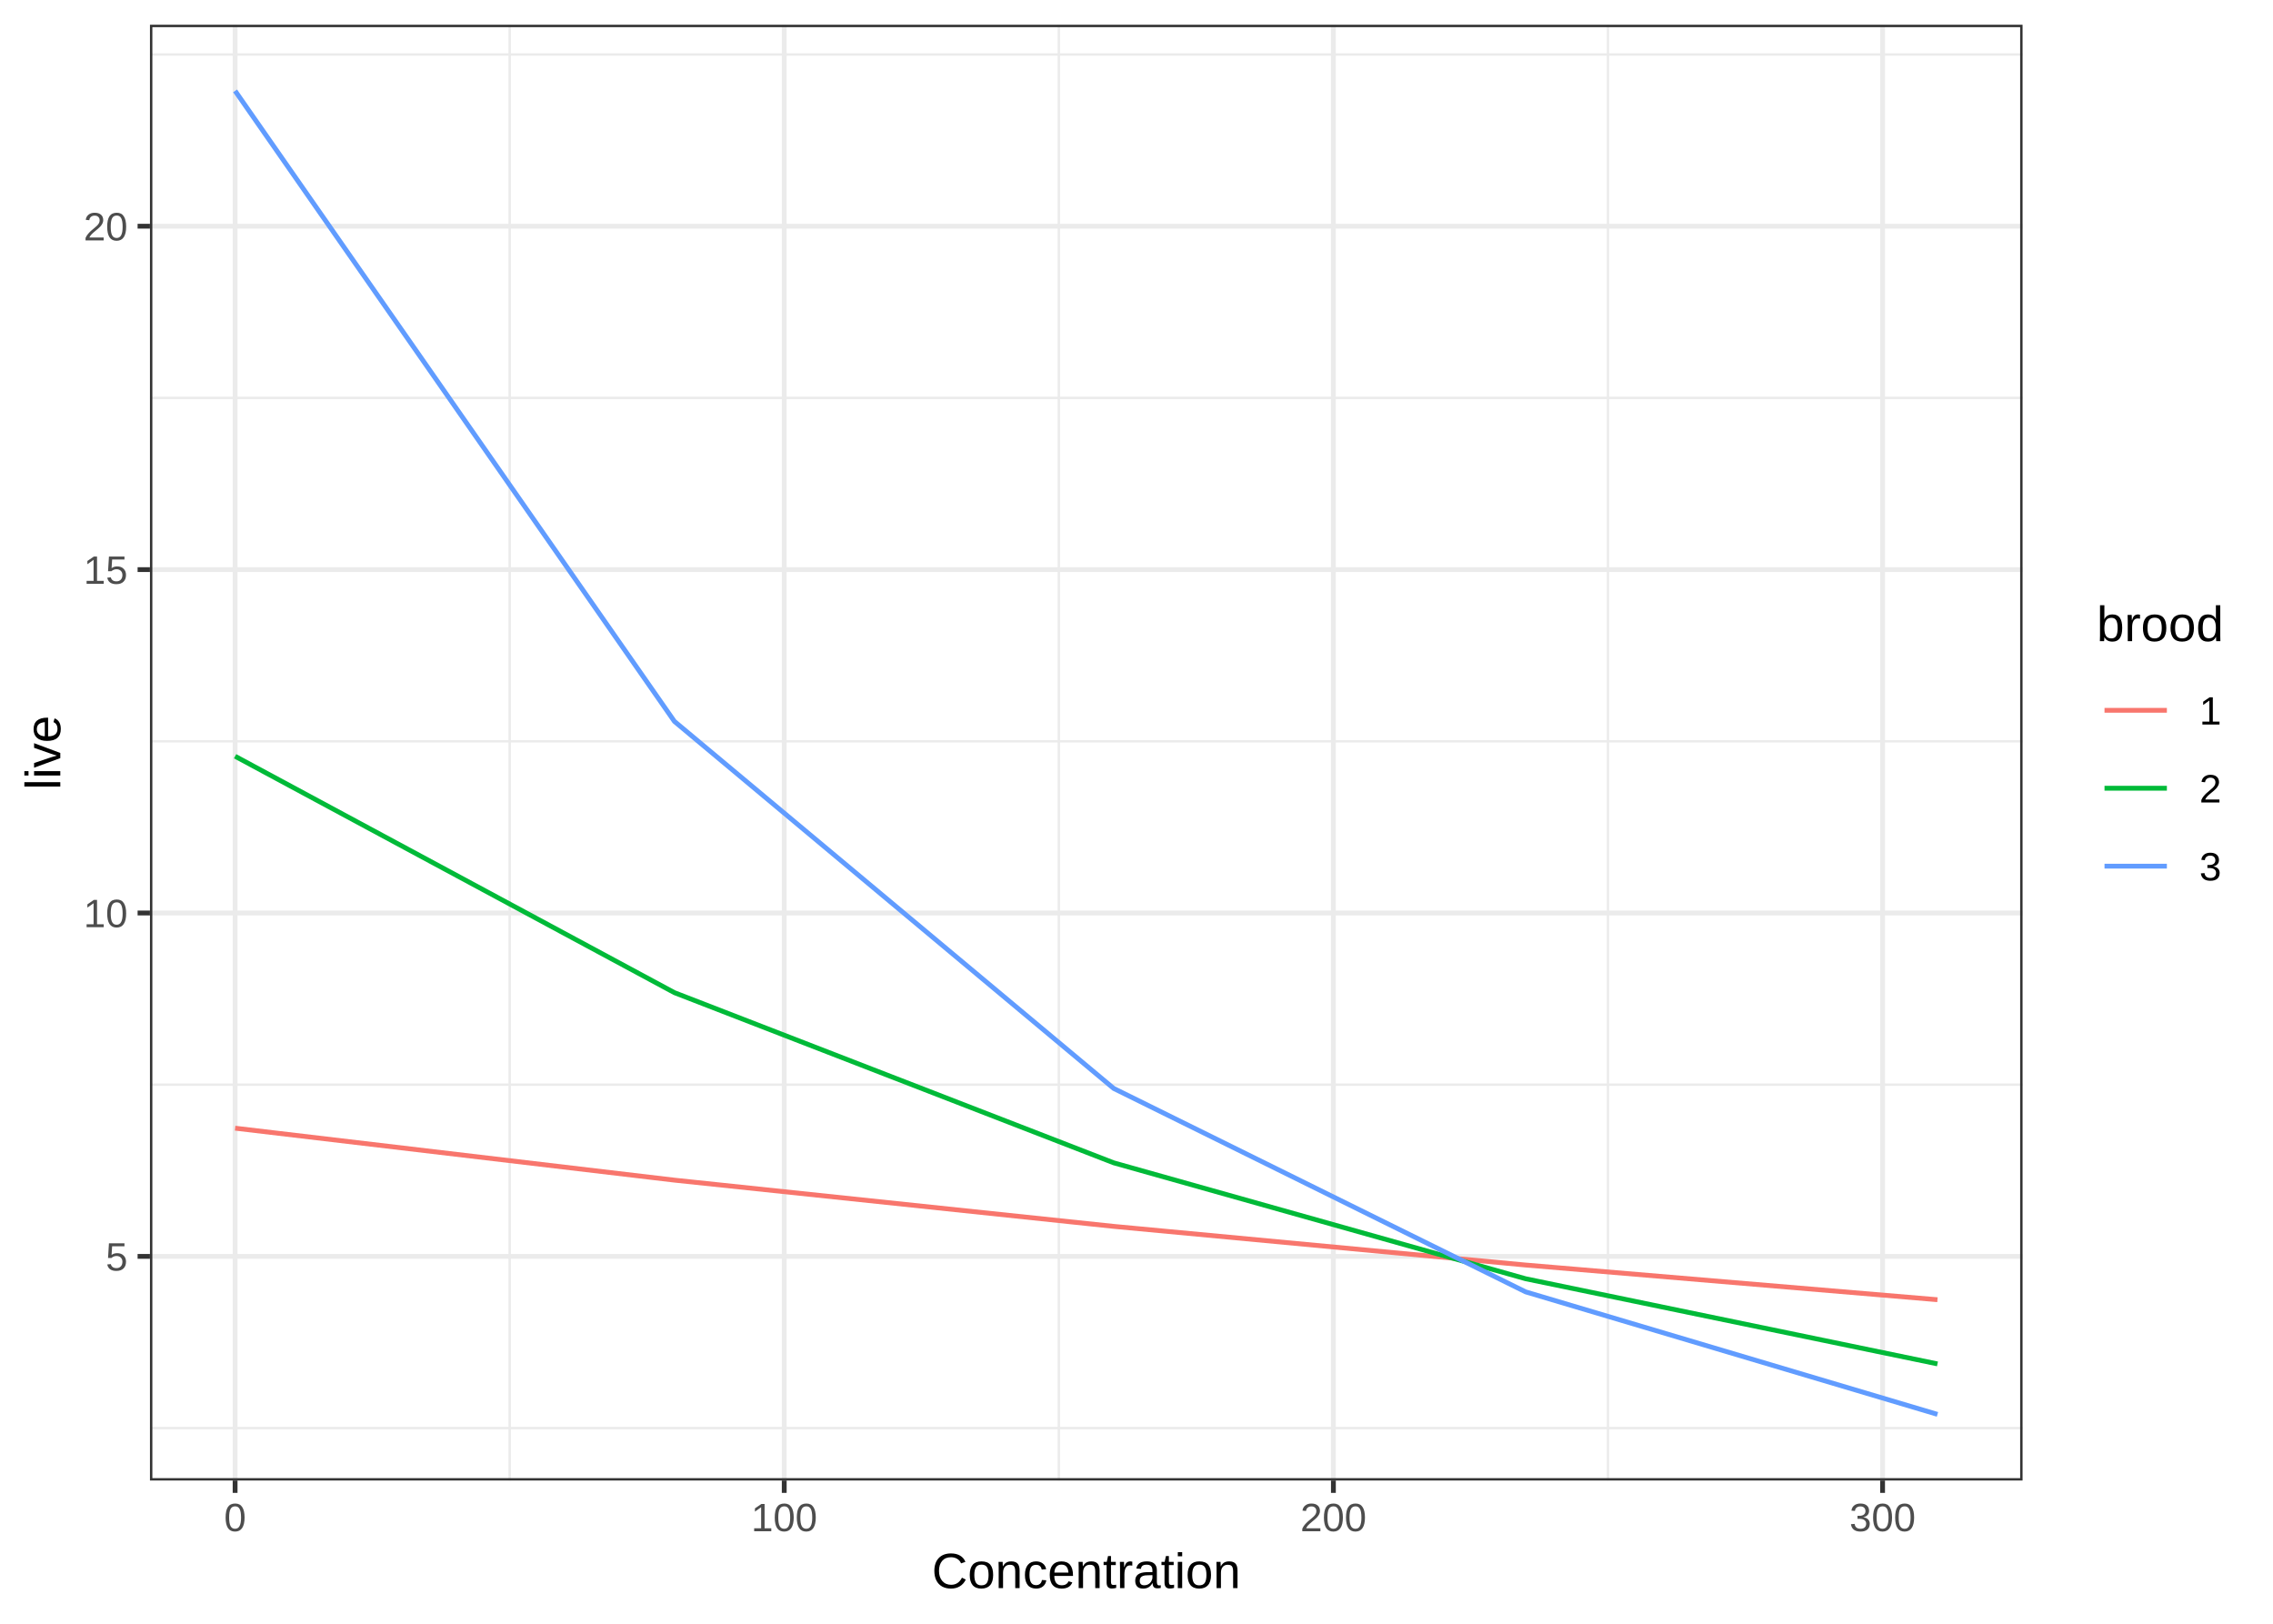
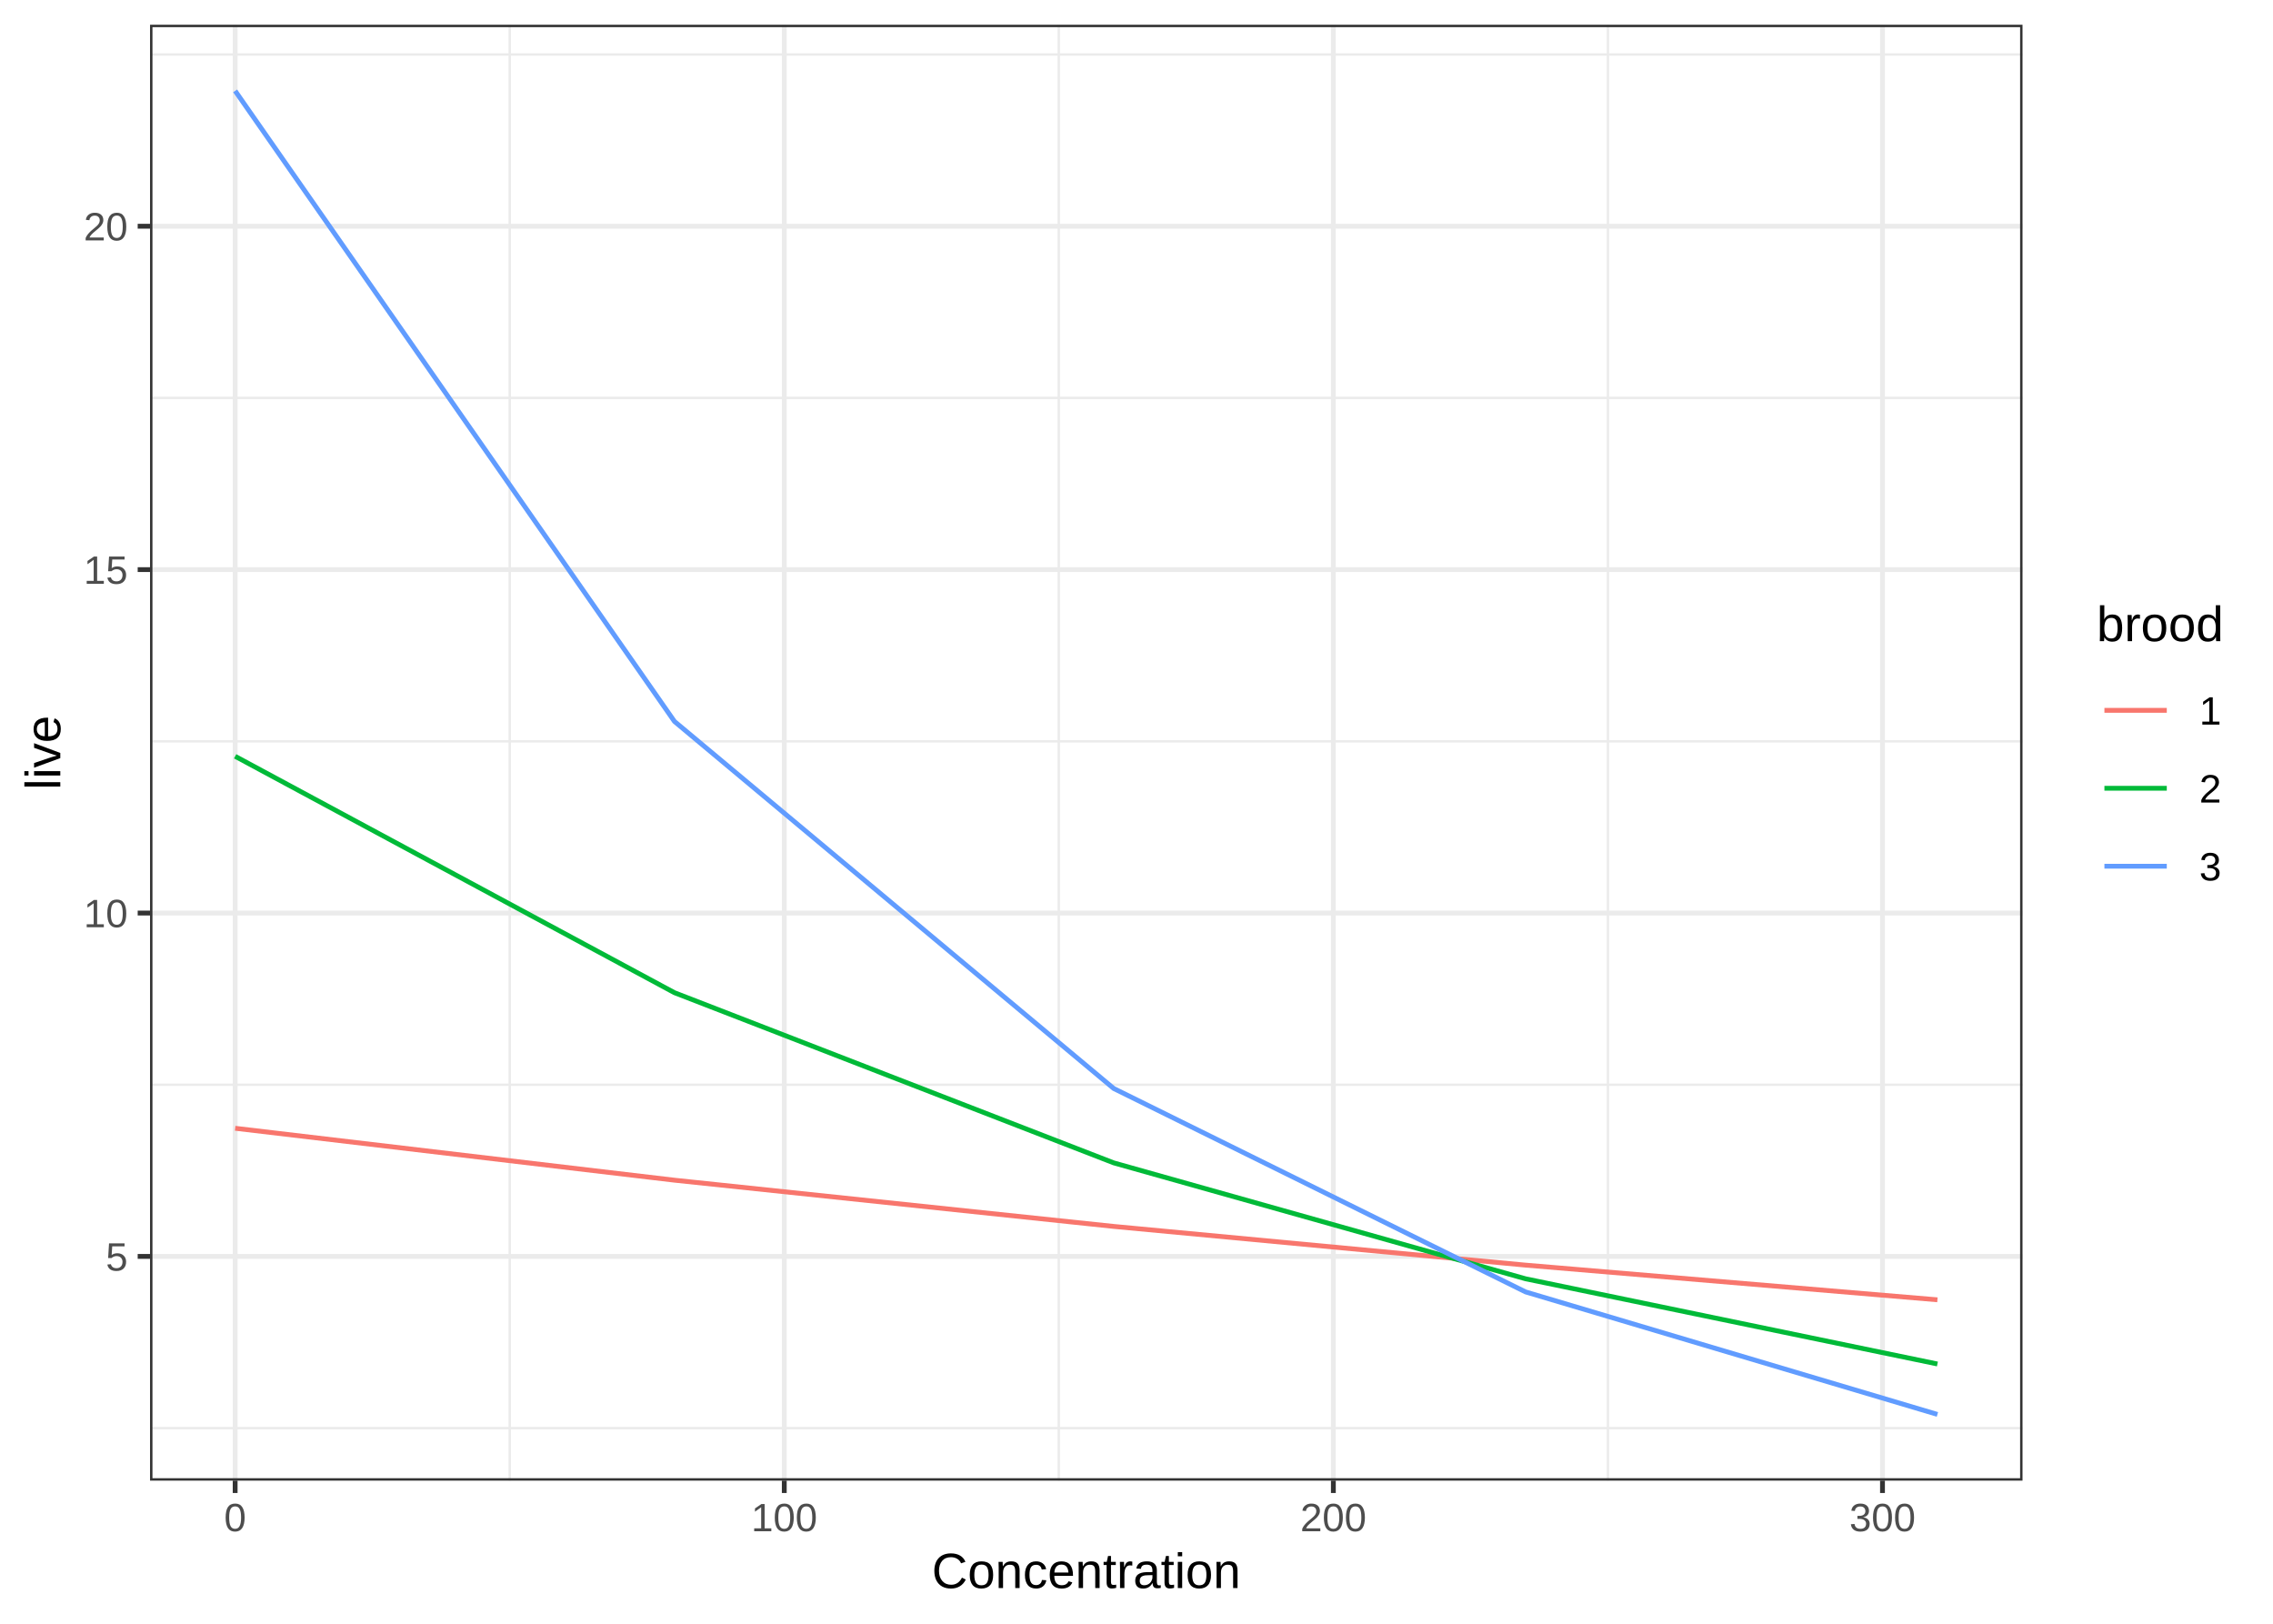
<svg xmlns="http://www.w3.org/2000/svg" class="svglite" width="504.00pt" height="360.00pt" viewBox="0 0 504.00 360.00">
  <defs>
    <style type="text/css">
    .svglite line, .svglite polyline, .svglite polygon, .svglite path, .svglite rect, .svglite circle {
      fill: none;
      stroke: #000000;
      stroke-linecap: round;
      stroke-linejoin: round;
      stroke-miterlimit: 10.00;
    }
    .svglite text {
      white-space: pre;
    }
  </style>
  </defs>
  <rect width="100%" height="100%" style="stroke: none; fill: #FFFFFF;" />
  <defs>
    <clipPath id="cpMC4wMHw1MDQuMDB8MC4wMHwzNjAuMDA=">
      <rect x="0.00" y="0.00" width="504.00" height="360.00" />
    </clipPath>
  </defs>
  <g clip-path="url(#cpMC4wMHw1MDQuMDB8MC4wMHwzNjAuMDA=)">
-     <rect x="0" y="0.00" width="504.00" height="360.00" style="stroke-width: 1.07; stroke: #FFFFFF; fill: #FFFFFF;" />
+     <rect x="0.00" y="0.00" width="504.00" height="360.00" style="stroke-width: 1.07; stroke: #FFFFFF; fill: #FFFFFF;" />
  </g>
  <defs>
-     <clipPath id="cpMzMuMjV8NDQ4LjQ4fDUuNDh8MzI4LjI1">
-       <rect x="33.25" y="5.48" width="415.22" height="322.77" />
+     <clipPath id="cpMzMuMjd8NDQ4LjQ2fDUuNDh8MzI4LjI3">
+       <rect x="33.27" y="5.48" width="415.19" height="322.79" />
    </clipPath>
  </defs>
-   <g clip-path="url(#cpMzMuMjV8NDQ4LjQ4fDUuNDh8MzI4LjI1)">
-     <rect x="33.25" y="5.48" width="415.22" height="322.77" style="stroke-width: 1.07; stroke: none; fill: #FFFFFF;" />
-     <polyline points="33.25,316.62 448.48,316.62 " style="stroke-width: 0.53; stroke: #EBEBEB; stroke-linecap: butt;" />
-     <polyline points="33.25,240.48 448.48,240.48 " style="stroke-width: 0.53; stroke: #EBEBEB; stroke-linecap: butt;" />
-     <polyline points="33.25,164.35 448.48,164.35 " style="stroke-width: 0.53; stroke: #EBEBEB; stroke-linecap: butt;" />
-     <polyline points="33.25,88.22 448.48,88.22 " style="stroke-width: 0.53; stroke: #EBEBEB; stroke-linecap: butt;" />
-     <polyline points="33.25,12.09 448.48,12.09 " style="stroke-width: 0.53; stroke: #EBEBEB; stroke-linecap: butt;" />
-     <polyline points="113.01,328.25 113.01,5.48 " style="stroke-width: 0.53; stroke: #EBEBEB; stroke-linecap: butt;" />
-     <polyline points="234.78,328.25 234.78,5.48 " style="stroke-width: 0.53; stroke: #EBEBEB; stroke-linecap: butt;" />
-     <polyline points="356.54,328.25 356.54,5.48 " style="stroke-width: 0.53; stroke: #EBEBEB; stroke-linecap: butt;" />
-     <polyline points="33.25,278.55 448.48,278.55 " style="stroke-width: 1.07; stroke: #EBEBEB; stroke-linecap: butt;" />
-     <polyline points="33.25,202.42 448.48,202.42 " style="stroke-width: 1.07; stroke: #EBEBEB; stroke-linecap: butt;" />
-     <polyline points="33.25,126.29 448.48,126.29 " style="stroke-width: 1.07; stroke: #EBEBEB; stroke-linecap: butt;" />
-     <polyline points="33.25,50.15 448.48,50.15 " style="stroke-width: 1.07; stroke: #EBEBEB; stroke-linecap: butt;" />
-     <polyline points="52.13,328.25 52.13,5.48 " style="stroke-width: 1.07; stroke: #EBEBEB; stroke-linecap: butt;" />
-     <polyline points="173.89,328.25 173.89,5.48 " style="stroke-width: 1.07; stroke: #EBEBEB; stroke-linecap: butt;" />
-     <polyline points="295.66,328.25 295.66,5.48 " style="stroke-width: 1.07; stroke: #EBEBEB; stroke-linecap: butt;" />
-     <polyline points="417.43,328.25 417.43,5.48 " style="stroke-width: 1.07; stroke: #EBEBEB; stroke-linecap: butt;" />
-     <polyline points="52.13,250.13 149.54,261.65 246.95,271.90 338.28,280.47 429.60,288.16 " style="stroke-width: 1.07; stroke: #F8766D; stroke-linecap: butt;" />
-     <polyline points="52.13,167.67 149.54,220.08 246.95,257.81 338.28,283.51 429.60,302.39 " style="stroke-width: 1.07; stroke: #00BA38; stroke-linecap: butt;" />
-     <polyline points="52.13,20.15 149.54,159.94 246.95,241.32 338.28,286.42 429.60,313.58 " style="stroke-width: 1.07; stroke: #619CFF; stroke-linecap: butt;" />
-     <rect x="33.25" y="5.48" width="415.22" height="322.77" style="stroke-width: 1.07; stroke: #333333;" />
+   <g clip-path="url(#cpMzMuMjd8NDQ4LjQ2fDUuNDh8MzI4LjI3)">
+     <rect x="33.27" y="5.48" width="415.19" height="322.79" style="stroke-width: 1.07; stroke: none; fill: #FFFFFF;" />
+     <polyline points="33.27,316.63 448.46,316.63 " style="stroke-width: 0.53; stroke: #EBEBEB; stroke-linecap: butt;" />
+     <polyline points="33.27,240.50 448.46,240.50 " style="stroke-width: 0.53; stroke: #EBEBEB; stroke-linecap: butt;" />
+     <polyline points="33.27,164.36 448.46,164.36 " style="stroke-width: 0.53; stroke: #EBEBEB; stroke-linecap: butt;" />
+     <polyline points="33.27,88.22 448.46,88.22 " style="stroke-width: 0.53; stroke: #EBEBEB; stroke-linecap: butt;" />
+     <polyline points="33.27,12.09 448.46,12.09 " style="stroke-width: 0.53; stroke: #EBEBEB; stroke-linecap: butt;" />
+     <polyline points="113.02,328.27 113.02,5.48 " style="stroke-width: 0.53; stroke: #EBEBEB; stroke-linecap: butt;" />
+     <polyline points="234.77,328.27 234.77,5.48 " style="stroke-width: 0.53; stroke: #EBEBEB; stroke-linecap: butt;" />
+     <polyline points="356.53,328.27 356.53,5.48 " style="stroke-width: 0.53; stroke: #EBEBEB; stroke-linecap: butt;" />
+     <polyline points="33.27,278.56 448.46,278.56 " style="stroke-width: 1.07; stroke: #EBEBEB; stroke-linecap: butt;" />
+     <polyline points="33.27,202.43 448.46,202.43 " style="stroke-width: 1.07; stroke: #EBEBEB; stroke-linecap: butt;" />
+     <polyline points="33.27,126.29 448.46,126.29 " style="stroke-width: 1.07; stroke: #EBEBEB; stroke-linecap: butt;" />
+     <polyline points="33.27,50.16 448.46,50.16 " style="stroke-width: 1.07; stroke: #EBEBEB; stroke-linecap: butt;" />
+     <polyline points="52.14,328.27 52.14,5.48 " style="stroke-width: 1.07; stroke: #EBEBEB; stroke-linecap: butt;" />
+     <polyline points="173.90,328.27 173.90,5.48 " style="stroke-width: 1.07; stroke: #EBEBEB; stroke-linecap: butt;" />
+     <polyline points="295.65,328.27 295.65,5.48 " style="stroke-width: 1.07; stroke: #EBEBEB; stroke-linecap: butt;" />
+     <polyline points="417.41,328.27 417.41,5.48 " style="stroke-width: 1.07; stroke: #EBEBEB; stroke-linecap: butt;" />
+     <polyline points="52.14,250.15 149.55,261.66 246.95,271.91 338.27,280.49 429.59,288.18 " style="stroke-width: 1.07; stroke: #F8766D; stroke-linecap: butt;" />
+     <polyline points="52.14,167.68 149.55,220.09 246.95,257.82 338.27,283.52 429.59,302.41 " style="stroke-width: 1.07; stroke: #00BA38; stroke-linecap: butt;" />
+     <polyline points="52.14,20.15 149.55,159.95 246.95,241.33 338.27,286.43 429.59,313.59 " style="stroke-width: 1.07; stroke: #619CFF; stroke-linecap: butt;" />
+     <rect x="33.27" y="5.48" width="415.19" height="322.79" style="stroke-width: 1.07; stroke: #333333;" />
  </g>
  <g clip-path="url(#cpMC4wMHw1MDQuMDB8MC4wMHwzNjAuMDA=)">
-     <text x="28.32" y="281.70" text-anchor="end" style="font-size: 8.80px;fill: #4D4D4D; font-family: &quot;Arial&quot;;" textLength="4.90px" lengthAdjust="spacingAndGlyphs">5</text>
-     <text x="28.32" y="205.57" text-anchor="end" style="font-size: 8.80px;fill: #4D4D4D; font-family: &quot;Arial&quot;;" textLength="9.79px" lengthAdjust="spacingAndGlyphs">10</text>
-     <text x="28.32" y="129.44" text-anchor="end" style="font-size: 8.80px;fill: #4D4D4D; font-family: &quot;Arial&quot;;" textLength="9.79px" lengthAdjust="spacingAndGlyphs">15</text>
-     <text x="28.32" y="53.31" text-anchor="end" style="font-size: 8.80px;fill: #4D4D4D; font-family: &quot;Arial&quot;;" textLength="9.79px" lengthAdjust="spacingAndGlyphs">20</text>
-     <polyline points="30.51,278.55 33.25,278.55 " style="stroke-width: 1.07; stroke: #333333; stroke-linecap: butt;" />
-     <polyline points="30.51,202.42 33.25,202.42 " style="stroke-width: 1.07; stroke: #333333; stroke-linecap: butt;" />
-     <polyline points="30.51,126.29 33.25,126.29 " style="stroke-width: 1.07; stroke: #333333; stroke-linecap: butt;" />
-     <polyline points="30.51,50.15 33.25,50.15 " style="stroke-width: 1.07; stroke: #333333; stroke-linecap: butt;" />
-     <polyline points="52.13,330.99 52.13,328.25 " style="stroke-width: 1.07; stroke: #333333; stroke-linecap: butt;" />
-     <polyline points="173.89,330.99 173.89,328.25 " style="stroke-width: 1.07; stroke: #333333; stroke-linecap: butt;" />
-     <polyline points="295.66,330.99 295.66,328.25 " style="stroke-width: 1.07; stroke: #333333; stroke-linecap: butt;" />
-     <polyline points="417.43,330.99 417.43,328.25 " style="stroke-width: 1.07; stroke: #333333; stroke-linecap: butt;" />
-     <text x="52.13" y="339.49" text-anchor="middle" style="font-size: 8.80px;fill: #4D4D4D; font-family: &quot;Arial&quot;;" textLength="4.90px" lengthAdjust="spacingAndGlyphs">0</text>
-     <text x="173.89" y="339.49" text-anchor="middle" style="font-size: 8.80px;fill: #4D4D4D; font-family: &quot;Arial&quot;;" textLength="14.69px" lengthAdjust="spacingAndGlyphs">100</text>
-     <text x="295.66" y="339.49" text-anchor="middle" style="font-size: 8.80px;fill: #4D4D4D; font-family: &quot;Arial&quot;;" textLength="14.69px" lengthAdjust="spacingAndGlyphs">200</text>
-     <text x="417.43" y="339.49" text-anchor="middle" style="font-size: 8.80px;fill: #4D4D4D; font-family: &quot;Arial&quot;;" textLength="14.69px" lengthAdjust="spacingAndGlyphs">300</text>
-     <text x="240.86" y="352.10" text-anchor="middle" style="font-size: 11.00px; font-family: &quot;Arial&quot;;" textLength="68.49px" lengthAdjust="spacingAndGlyphs">Concentration</text>
+     <text x="28.34" y="281.72" text-anchor="end" style="font-size: 8.80px;fill: #4D4D4D; font-family: &quot;Arial&quot;;" textLength="4.90px" lengthAdjust="spacingAndGlyphs">5</text>
+     <text x="28.34" y="205.58" text-anchor="end" style="font-size: 8.80px;fill: #4D4D4D; font-family: &quot;Arial&quot;;" textLength="9.79px" lengthAdjust="spacingAndGlyphs">10</text>
+     <text x="28.34" y="129.44" text-anchor="end" style="font-size: 8.80px;fill: #4D4D4D; font-family: &quot;Arial&quot;;" textLength="9.79px" lengthAdjust="spacingAndGlyphs">15</text>
+     <text x="28.34" y="53.31" text-anchor="end" style="font-size: 8.80px;fill: #4D4D4D; font-family: &quot;Arial&quot;;" textLength="9.79px" lengthAdjust="spacingAndGlyphs">20</text>
+     <polyline points="30.53,278.56 33.27,278.56 " style="stroke-width: 1.07; stroke: #333333; stroke-linecap: butt;" />
+     <polyline points="30.53,202.43 33.27,202.43 " style="stroke-width: 1.07; stroke: #333333; stroke-linecap: butt;" />
+     <polyline points="30.53,126.29 33.27,126.29 " style="stroke-width: 1.07; stroke: #333333; stroke-linecap: butt;" />
+     <polyline points="30.53,50.16 33.27,50.16 " style="stroke-width: 1.07; stroke: #333333; stroke-linecap: butt;" />
+     <polyline points="52.14,331.01 52.14,328.27 " style="stroke-width: 1.07; stroke: #333333; stroke-linecap: butt;" />
+     <polyline points="173.90,331.01 173.90,328.27 " style="stroke-width: 1.07; stroke: #333333; stroke-linecap: butt;" />
+     <polyline points="295.65,331.01 295.65,328.27 " style="stroke-width: 1.07; stroke: #333333; stroke-linecap: butt;" />
+     <polyline points="417.41,331.01 417.41,328.27 " style="stroke-width: 1.07; stroke: #333333; stroke-linecap: butt;" />
+     <text x="52.14" y="339.50" text-anchor="middle" style="font-size: 8.80px;fill: #4D4D4D; font-family: &quot;Arial&quot;;" textLength="4.90px" lengthAdjust="spacingAndGlyphs">0</text>
+     <text x="173.90" y="339.50" text-anchor="middle" style="font-size: 8.80px;fill: #4D4D4D; font-family: &quot;Arial&quot;;" textLength="14.69px" lengthAdjust="spacingAndGlyphs">100</text>
+     <text x="295.65" y="339.50" text-anchor="middle" style="font-size: 8.80px;fill: #4D4D4D; font-family: &quot;Arial&quot;;" textLength="14.69px" lengthAdjust="spacingAndGlyphs">200</text>
+     <text x="417.41" y="339.50" text-anchor="middle" style="font-size: 8.80px;fill: #4D4D4D; font-family: &quot;Arial&quot;;" textLength="14.69px" lengthAdjust="spacingAndGlyphs">300</text>
+     <text x="240.86" y="352.09" text-anchor="middle" style="font-size: 11.00px; font-family: &quot;Arial&quot;;" textLength="68.49px" lengthAdjust="spacingAndGlyphs">Concentration</text>
    <text transform="translate(13.37,166.87) rotate(-90)" text-anchor="middle" style="font-size: 11.00px; font-family: &quot;Arial&quot;;" textLength="16.50px" lengthAdjust="spacingAndGlyphs">live</text>
-     <rect x="459.43" y="127.57" width="39.09" height="78.60" style="stroke-width: 1.07; stroke: none; fill: #FFFFFF;" />
-     <text x="464.91" y="142.15" style="font-size: 11.00px; font-family: &quot;Arial&quot;;" textLength="28.14px" lengthAdjust="spacingAndGlyphs">brood</text>
-     <rect x="464.91" y="148.84" width="17.28" height="17.28" style="stroke-width: 1.07; stroke: none; fill: #FFFFFF;" />
-     <line x1="466.64" y1="157.48" x2="480.47" y2="157.48" style="stroke-width: 1.07; stroke: #F8766D; stroke-linecap: butt;" />
-     <rect x="464.91" y="166.12" width="17.28" height="17.28" style="stroke-width: 1.07; stroke: none; fill: #FFFFFF;" />
-     <line x1="466.64" y1="174.76" x2="480.47" y2="174.76" style="stroke-width: 1.07; stroke: #00BA38; stroke-linecap: butt;" />
-     <rect x="464.91" y="183.40" width="17.28" height="17.28" style="stroke-width: 1.07; stroke: none; fill: #FFFFFF;" />
-     <line x1="466.64" y1="192.04" x2="480.47" y2="192.04" style="stroke-width: 1.07; stroke: #619CFF; stroke-linecap: butt;" />
-     <text x="487.67" y="160.64" style="font-size: 8.80px; font-family: &quot;Arial&quot;;" textLength="4.90px" lengthAdjust="spacingAndGlyphs">1</text>
-     <text x="487.67" y="177.92" style="font-size: 8.80px; font-family: &quot;Arial&quot;;" textLength="4.90px" lengthAdjust="spacingAndGlyphs">2</text>
-     <text x="487.67" y="195.20" style="font-size: 8.80px; font-family: &quot;Arial&quot;;" textLength="4.90px" lengthAdjust="spacingAndGlyphs">3</text>
+     <rect x="459.42" y="127.57" width="39.10" height="78.60" style="stroke-width: 1.07; stroke: none; fill: #FFFFFF;" />
+     <text x="464.90" y="142.16" style="font-size: 11.00px; font-family: &quot;Arial&quot;;" textLength="28.14px" lengthAdjust="spacingAndGlyphs">brood</text>
+     <rect x="464.90" y="148.85" width="17.28" height="17.28" style="stroke-width: 1.07; stroke: none; fill: #FFFFFF;" />
+     <line x1="466.62" y1="157.49" x2="480.45" y2="157.49" style="stroke-width: 1.07; stroke: #F8766D; stroke-linecap: butt;" />
+     <rect x="464.90" y="166.13" width="17.28" height="17.28" style="stroke-width: 1.07; stroke: none; fill: #FFFFFF;" />
+     <line x1="466.62" y1="174.77" x2="480.45" y2="174.77" style="stroke-width: 1.07; stroke: #00BA38; stroke-linecap: butt;" />
+     <rect x="464.90" y="183.41" width="17.28" height="17.28" style="stroke-width: 1.07; stroke: none; fill: #FFFFFF;" />
+     <line x1="466.62" y1="192.05" x2="480.45" y2="192.05" style="stroke-width: 1.07; stroke: #619CFF; stroke-linecap: butt;" />
+     <text x="487.66" y="160.65" style="font-size: 8.80px; font-family: &quot;Arial&quot;;" textLength="4.90px" lengthAdjust="spacingAndGlyphs">1</text>
+     <text x="487.66" y="177.93" style="font-size: 8.80px; font-family: &quot;Arial&quot;;" textLength="4.90px" lengthAdjust="spacingAndGlyphs">2</text>
+     <text x="487.66" y="195.21" style="font-size: 8.80px; font-family: &quot;Arial&quot;;" textLength="4.90px" lengthAdjust="spacingAndGlyphs">3</text>
  </g>
</svg>
